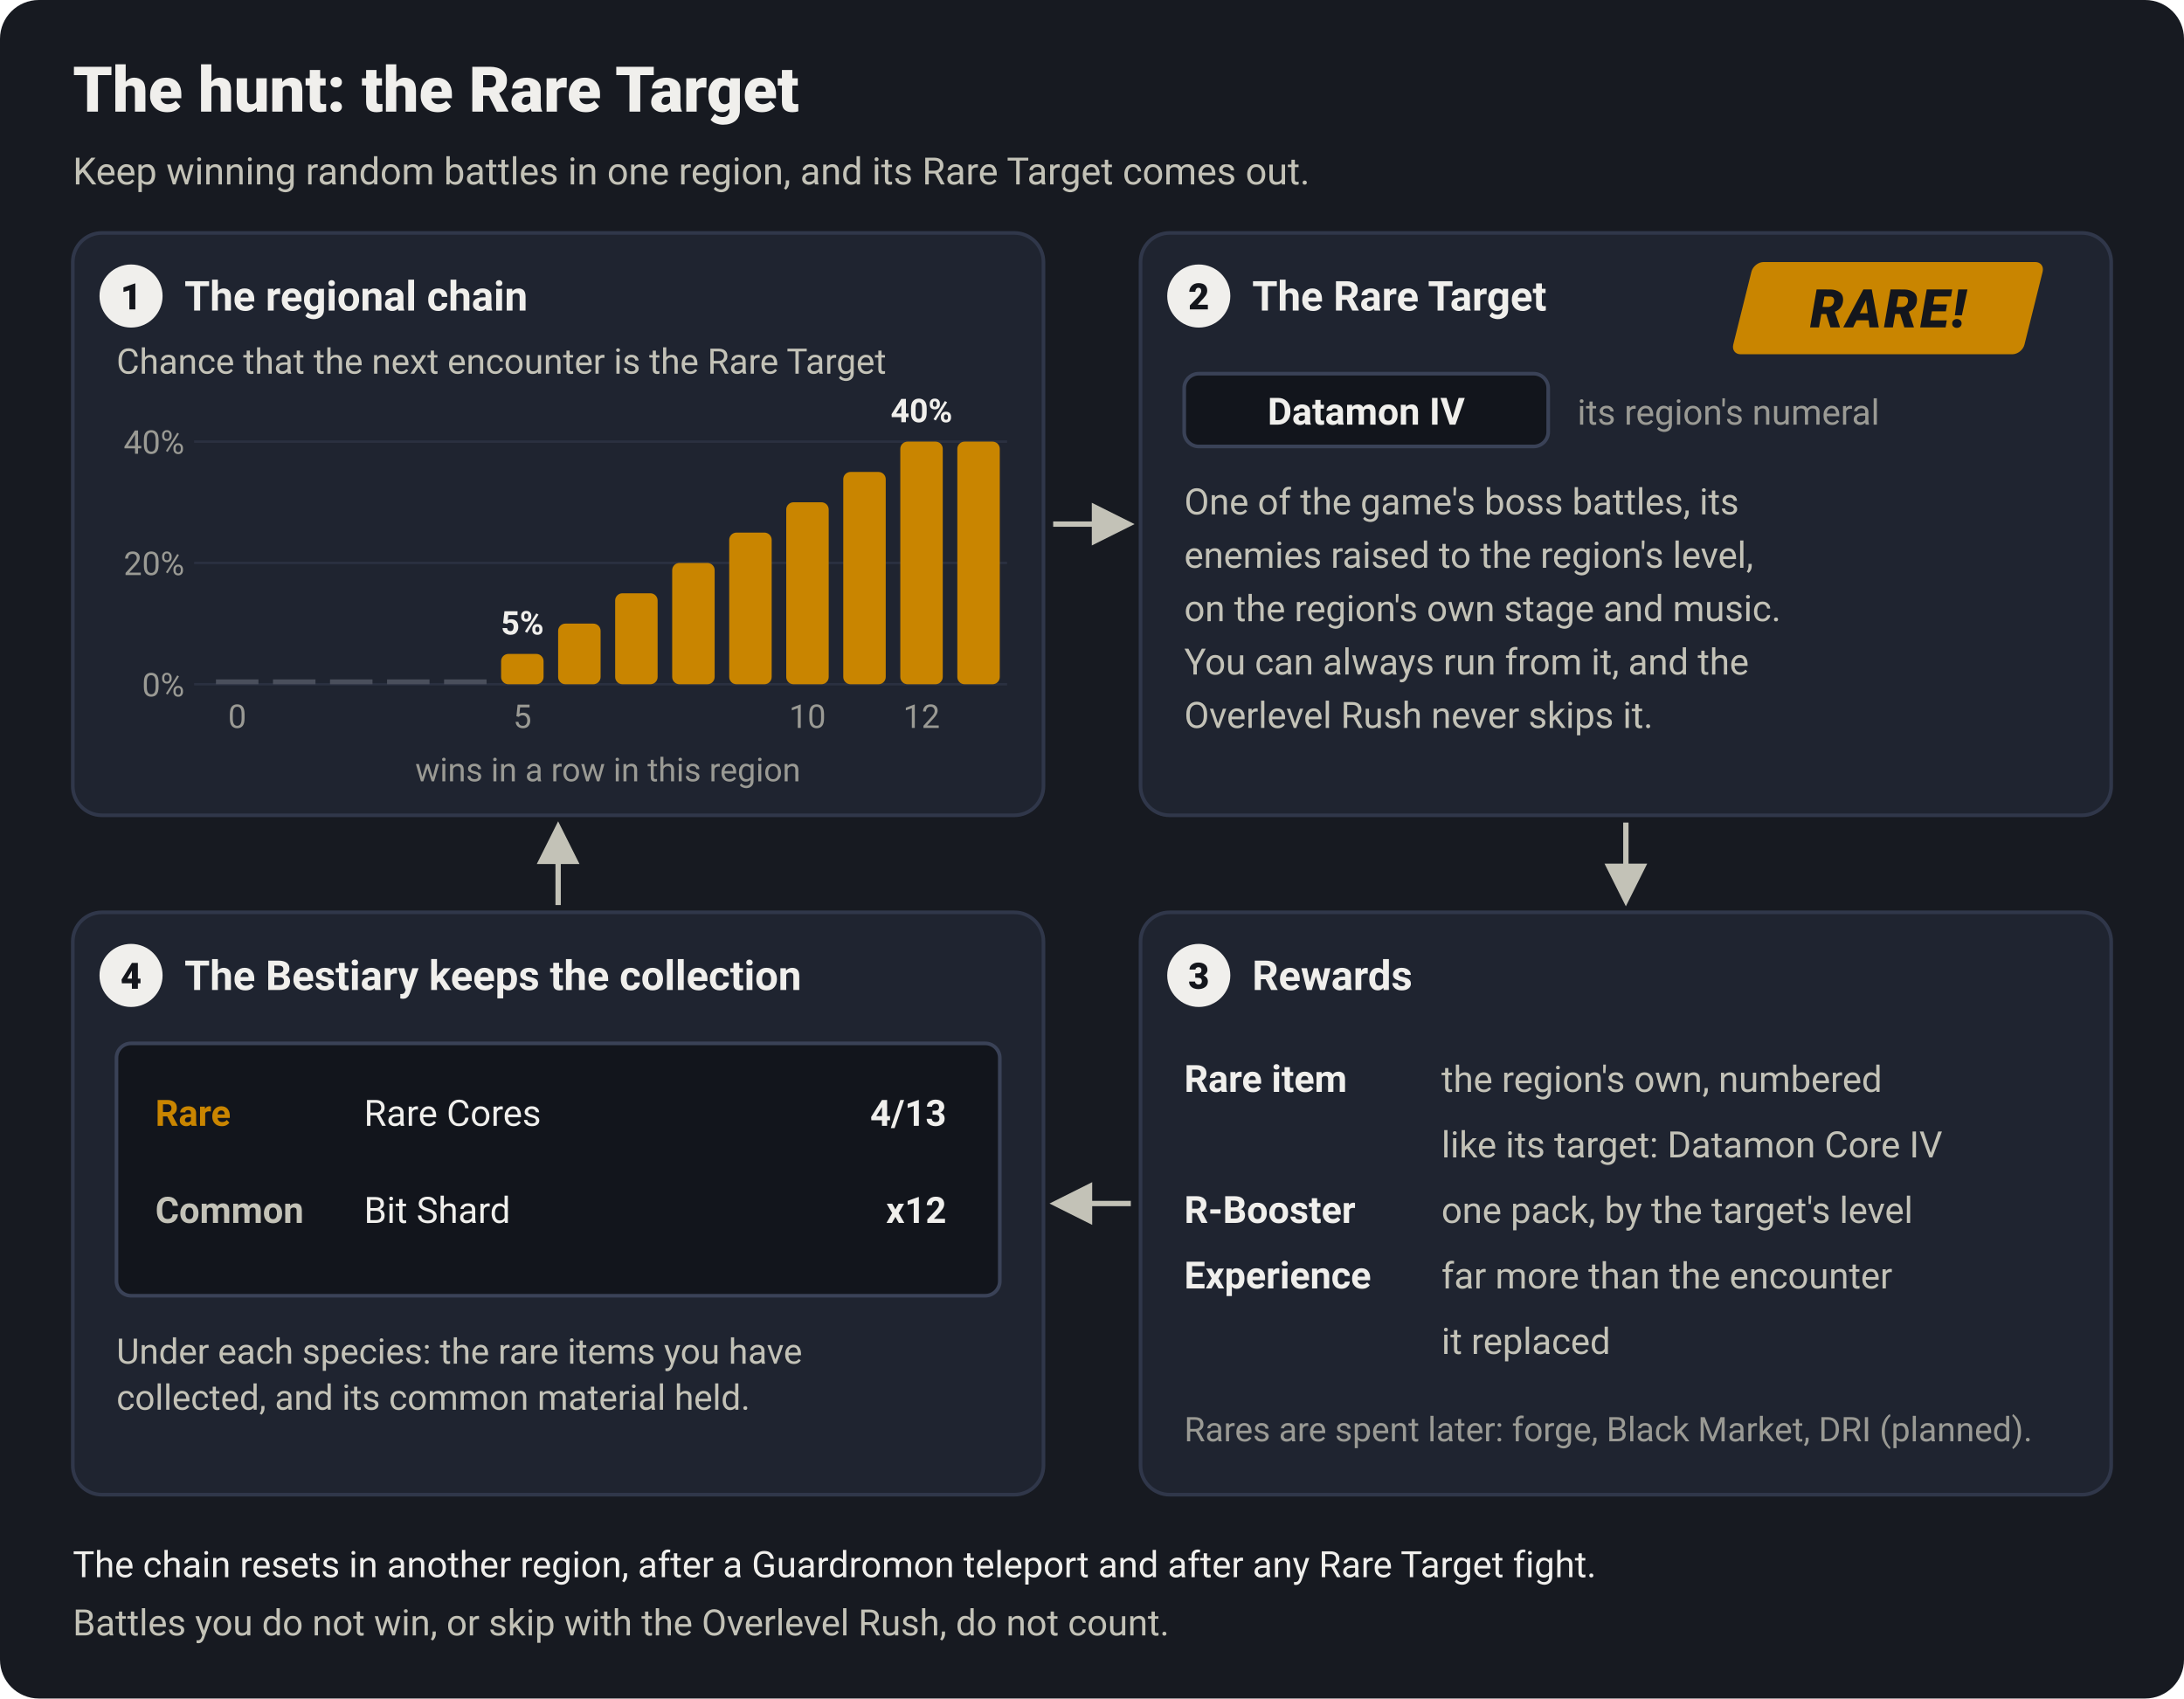
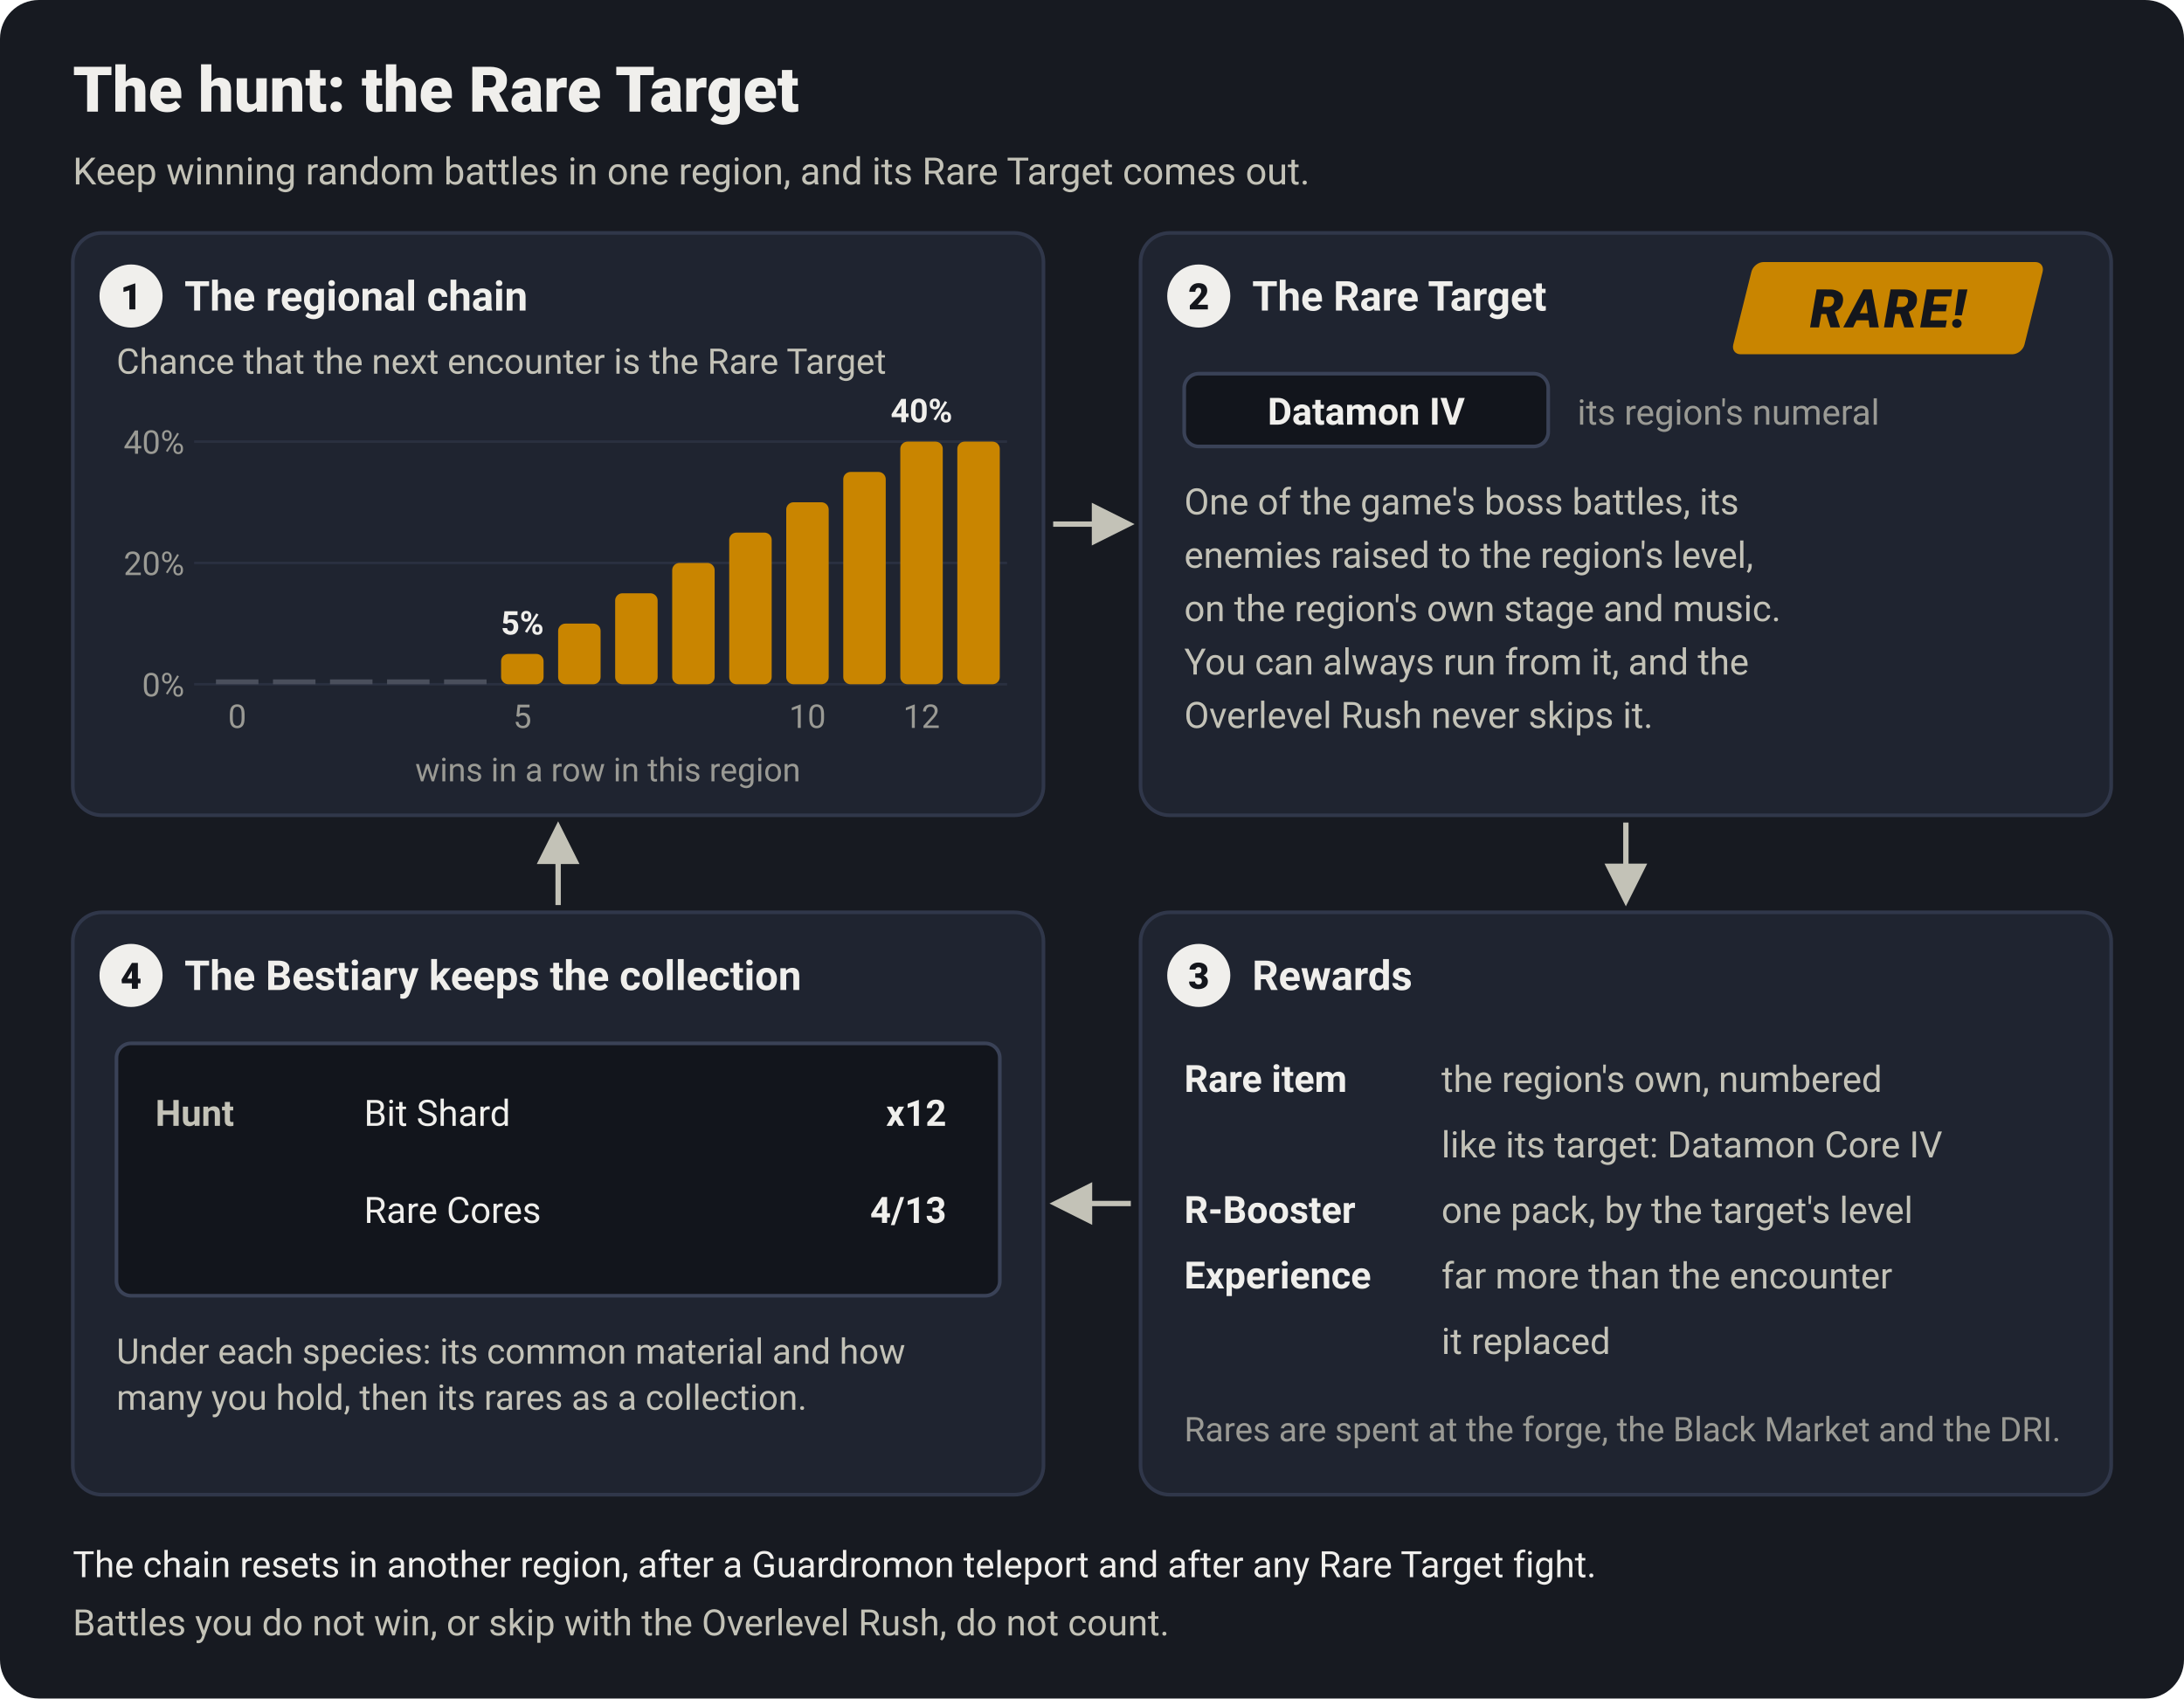
<svg xmlns="http://www.w3.org/2000/svg" width="900" height="700" viewBox="0 0 900 700" role="img" aria-labelledby="title desc">
  <defs>
    <style>text{font-family:-apple-system,BlinkMacSystemFont,"Segoe UI",Roboto,"Helvetica Neue",Arial,"Noto Sans","Liberation Sans",sans-serif}</style>
    <symbol id="i-fire" viewBox="-16 -16 32 32">
      <path fill="currentColor" d="M0,-15 C5,-8 11,-3 10,5 C9.5,11 5,15 0,15 C-5,15 -10,11 -10,5 C-10,-1 -6,-4 -4,-9 C-2,-4 0,-2 2,-1 C4,-6 3,-10 0,-15 Z" />
    </symbol>
    <symbol id="i-water" viewBox="-16 -16 32 32">
      <path fill="currentColor" d="M0,-15 C5,-7 10,-1 10,5 A10,10 0 0 1 -10,5 C-10,-1 -5,-7 0,-15 Z" />
    </symbol>
    <symbol id="i-ice" viewBox="-16 -16 32 32">
      <g stroke="currentColor" stroke-width="2.6" stroke-linecap="round" fill="none">
        <path transform="rotate(0)" d="M0,0 V-14 M-4,-12 L0,-8 L4,-12" />
        <path transform="rotate(60)" d="M0,0 V-14 M-4,-12 L0,-8 L4,-12" />
        <path transform="rotate(120)" d="M0,0 V-14 M-4,-12 L0,-8 L4,-12" />
        <path transform="rotate(180)" d="M0,0 V-14 M-4,-12 L0,-8 L4,-12" />
        <path transform="rotate(240)" d="M0,0 V-14 M-4,-12 L0,-8 L4,-12" />
        <path transform="rotate(300)" d="M0,0 V-14 M-4,-12 L0,-8 L4,-12" />
      </g>
    </symbol>
    <symbol id="i-wind" viewBox="-16 -16 32 32">
      <g stroke="currentColor" stroke-width="2.8" stroke-linecap="round" fill="none">
        <path d="M-14,-5 H4 C9,-5 10,-12 5,-12 C2,-12 1,-9 2,-8" />
        <path d="M-14,2 H9 C14,2 14,9 9,9 C6,9 5,6 6,5" />
        <path d="M-11,9 H-1" />
      </g>
    </symbol>
    <symbol id="i-thunder" viewBox="-16 -16 32 32">
      <path fill="currentColor" d="M4,-15 L-9,2 H-1 L-4,15 L9,-3 H1 Z" />
    </symbol>
    <symbol id="i-machine" viewBox="-16 -16 32 32">
      <circle r="11" fill="none" stroke="currentColor" stroke-width="5" stroke-dasharray="4.32 4.32" />
      <path fill="currentColor" fill-rule="evenodd" d="M9,0 A9,9 0 1 0 -9,0 A9,9 0 1 0 9,0 Z M3.5,0 A3.5,3.5 0 1 1 -3.5,0 A3.5,3.5 0 1 1 3.5,0 Z" />
    </symbol>
    <symbol id="i-dark" viewBox="-16 -16 32 32">
      <path fill="currentColor" d="M0.00,-15.00 L3.64,-5.02 L14.27,-4.64 L5.90,1.92 L8.82,12.14 L0.00,6.20 L-8.82,12.14 L-5.90,1.92 L-14.27,-4.64 L-3.64,-5.02 Z" />
    </symbol>
    <pattern id="hatch" width="7" height="7" patternUnits="userSpaceOnUse" patternTransform="rotate(45)">
      <rect width="7" height="7" fill="#9085e9" fill-opacity="0.28" />
      <rect width="3" height="7" fill="#9085e9" />
    </pattern>
    <linearGradient id="ladder" x1="0" x2="1">
      <stop offset="0" stop-color="#8f8e88" />
      <stop offset="1" stop-color="#c98500" />
    </linearGradient>
    <marker id="arrow" viewBox="0 0 10 10" refX="8" refY="5" markerWidth="8" markerHeight="8" orient="auto-start-reverse">
      <path d="M0,0 L10,5 L0,10 Z" fill="#c3c2b7" />
    </marker>
  </defs>
  <rect width="900" height="700" rx="16" fill="#171a21" />
  <text x="30" y="46" font-size="26" fill="#f0efec" font-weight="800">The hunt: the Rare Target</text>
  <text x="30" y="76" font-size="15.5" fill="#c3c2b7">Keep winning random battles in one region, and its Rare Target comes out.</text>
  <rect x="30" y="96" width="400" height="240" rx="12" fill="#1f2430" stroke="#30374a" stroke-width="1.5" />
  <circle cx="54" cy="122" r="13" fill="#f0efec" />
  <text x="54" y="127.5" font-size="15" fill="#14161c" font-weight="800" text-anchor="middle">1</text>
  <text x="76" y="128" font-size="17" fill="#f0efec" font-weight="700">The regional chain</text>
  <text x="48" y="154" font-size="14.5" fill="#c3c2b7">Chance that the next encounter is the Rare Target</text>
  <line x1="80" y1="282.0" x2="415.0" y2="282.0" stroke="#2a3040" stroke-width="1" />
  <text x="76" y="287.0" font-size="13.5" fill="#9a9a94" text-anchor="end">0%</text>
  <line x1="80" y1="232.0" x2="415.0" y2="232.0" stroke="#2a3040" stroke-width="1" />
  <text x="76" y="237.0" font-size="13.5" fill="#9a9a94" text-anchor="end">20%</text>
  <line x1="80" y1="182.0" x2="415.0" y2="182.0" stroke="#2a3040" stroke-width="1" />
  <text x="76" y="187.0" font-size="13.5" fill="#9a9a94" text-anchor="end">40%</text>
  <rect x="89.0" y="280" width="17.5" height="2" fill="#4a4f5c" />
  <text x="97.75" y="300" font-size="13.5" fill="#9a9a94" text-anchor="middle">0</text>
  <rect x="112.5" y="280" width="17.5" height="2" fill="#4a4f5c" />
  <rect x="136.0" y="280" width="17.5" height="2" fill="#4a4f5c" />
  <rect x="159.5" y="280" width="17.5" height="2" fill="#4a4f5c" />
  <rect x="183.0" y="280" width="17.5" height="2" fill="#4a4f5c" />
  <rect x="206.5" y="269.5" width="17.5" height="12.5" rx="3" fill="#c98500" />
  <text x="215.25" y="300" font-size="13.5" fill="#9a9a94" text-anchor="middle">5</text>
  <rect x="230.0" y="257.0" width="17.5" height="25.0" rx="3" fill="#c98500" />
  <rect x="253.5" y="244.5" width="17.5" height="37.5" rx="3" fill="#c98500" />
  <rect x="277.0" y="232.0" width="17.5" height="50.0" rx="3" fill="#c98500" />
  <rect x="300.5" y="219.5" width="17.5" height="62.5" rx="3" fill="#c98500" />
  <rect x="324.0" y="207.0" width="17.5" height="75.0" rx="3" fill="#c98500" />
  <text x="332.75" y="300" font-size="13.5" fill="#9a9a94" text-anchor="middle">10</text>
  <rect x="347.5" y="194.5" width="17.5" height="87.5" rx="3" fill="#c98500" />
  <rect x="371.0" y="182.0" width="17.5" height="100.0" rx="3" fill="#c98500" />
  <text x="379.75" y="300" font-size="13.5" fill="#9a9a94" text-anchor="middle">12</text>
  <rect x="394.5" y="182.0" width="17.5" height="100.0" rx="3" fill="#c98500" />
  <text x="215.25" y="261.5" font-size="13.5" fill="#f0efec" font-weight="700" text-anchor="middle">5%</text>
  <text x="379.75" y="174.0" font-size="13.5" fill="#f0efec" font-weight="700" text-anchor="middle">40%</text>
  <text x="250.5" y="322" font-size="13.5" fill="#9a9a94" text-anchor="middle">wins in a row in this region</text>
  <rect x="470" y="96" width="400" height="240" rx="12" fill="#1f2430" stroke="#30374a" stroke-width="1.5" />
  <circle cx="494" cy="122" r="13" fill="#f0efec" />
  <text x="494" y="127.5" font-size="15" fill="#14161c" font-weight="800" text-anchor="middle">2</text>
  <text x="516" y="128" font-size="17" fill="#f0efec" font-weight="700">The Rare Target</text>
  <g transform="translate(778.0,127.0) skewX(-14)">
    <rect x="-60.0" y="-19.0" width="120" height="38" rx="4" fill="#c98500" />
  </g>
  <text x="778.0" y="134.92" font-size="22" fill="#14161c" font-weight="800" text-anchor="middle" font-style="italic" letter-spacing="1">RARE!</text>
  <rect x="488" y="154" width="150" height="30" rx="6" fill="#12151c" stroke="#3a4257" stroke-width="1.5" />
  <text x="563" y="175" font-size="15.5" fill="#f0efec" font-weight="700" text-anchor="middle">Datamon IV</text>
  <text x="650" y="175" font-size="14.5" fill="#9a9a94">its region's numeral</text>
  <text x="488" y="212" font-size="15" fill="#c3c2b7">One of the game's boss battles, its</text>
  <text x="488" y="234" font-size="15" fill="#c3c2b7">enemies raised to the region's level,</text>
  <text x="488" y="256" font-size="15" fill="#c3c2b7">on the region's own stage and music.</text>
  <text x="488" y="278" font-size="15" fill="#c3c2b7">You can always run from it, and the</text>
  <text x="488" y="300" font-size="15" fill="#c3c2b7">Overlevel Rush never skips it.</text>
  <rect x="470" y="376" width="400" height="240" rx="12" fill="#1f2430" stroke="#30374a" stroke-width="1.5" />
  <circle cx="494" cy="402" r="13" fill="#f0efec" />
  <text x="494" y="407.5" font-size="15" fill="#14161c" font-weight="800" text-anchor="middle">3</text>
  <text x="516" y="408" font-size="17" fill="#f0efec" font-weight="700">Rewards</text>
  <text x="488" y="450" font-size="15.5" fill="#f0efec" font-weight="700">Rare item</text>
  <text x="594" y="450" font-size="15" fill="#c3c2b7">the region's own, numbered</text>
  <text x="594" y="477" font-size="15" fill="#c3c2b7">like its target: Datamon Core IV</text>
  <text x="488" y="504" font-size="15.5" fill="#f0efec" font-weight="700">R-Booster</text>
  <text x="594" y="504" font-size="15" fill="#c3c2b7">one pack, by the target's level</text>
  <text x="488" y="531" font-size="15.5" fill="#f0efec" font-weight="700">Experience</text>
  <text x="594" y="531" font-size="15" fill="#c3c2b7">far more than the encounter</text>
  <text x="594" y="558" font-size="15" fill="#c3c2b7">it replaced</text>
-   <text x="488" y="594" font-size="14" fill="#9a9a94">Rares are spent later: forge, Black Market, DRI (planned).</text>
+   <text x="488" y="594" font-size="14" fill="#9a9a94">Rares are spent at the forge, the Black Market and the DRI.</text>
  <rect x="30" y="376" width="400" height="240" rx="12" fill="#1f2430" stroke="#30374a" stroke-width="1.5" />
  <circle cx="54" cy="402" r="13" fill="#f0efec" />
  <text x="54" y="407.5" font-size="15" fill="#14161c" font-weight="800" text-anchor="middle">4</text>
  <text x="76" y="408" font-size="17" fill="#f0efec" font-weight="700">The Bestiary keeps the collection</text>
  <rect x="48" y="430" width="364" height="104" rx="6" fill="#12151c" stroke="#3a4257" stroke-width="1.5" />
-   <text x="64" y="464" font-size="15" fill="#c98500" font-weight="700">Rare</text>
-   <text x="150" y="464" font-size="15" fill="#f0efec">Rare Cores</text>
-   <text x="390" y="464" font-size="15" fill="#f0efec" font-weight="700" text-anchor="end">4/13</text>
-   <text x="64" y="504" font-size="15" fill="#c3c2b7" font-weight="700">Common</text>
-   <text x="150" y="504" font-size="15" fill="#f0efec">Bit Shard</text>
-   <text x="390" y="504" font-size="15" fill="#f0efec" font-weight="700" text-anchor="end">x12</text>
-   <text x="48" y="562" font-size="14.5" fill="#c3c2b7">Under each species: the rare items you have</text>
-   <text x="48" y="581" font-size="14.5" fill="#c3c2b7">collected, and its common material held.</text>
+   <text x="64" y="464" font-size="15" fill="#c3c2b7" font-weight="700">Hunt</text>
+   <text x="150" y="464" font-size="15" fill="#f0efec">Bit Shard</text>
+   <text x="390" y="464" font-size="15" fill="#f0efec" font-weight="700" text-anchor="end">x12</text>
+   <text x="150" y="504" font-size="15" fill="#f0efec">Rare Cores</text>
+   <text x="390" y="504" font-size="15" fill="#f0efec" font-weight="700" text-anchor="end">4/13</text>
+   <text x="48" y="562" font-size="14.5" fill="#c3c2b7">Under each species: its common material and how</text>
+   <text x="48" y="581" font-size="14.5" fill="#c3c2b7">many you hold, then its rares as a collection.</text>
  <line x1="434" y1="216" x2="464" y2="216" stroke="#c3c2b7" stroke-width="2.2" marker-end="url(#arrow)" />
  <line x1="670.0" y1="339" x2="670.0" y2="370" stroke="#c3c2b7" stroke-width="2.2" marker-end="url(#arrow)" />
  <line x1="466" y1="496" x2="436" y2="496" stroke="#c3c2b7" stroke-width="2.2" marker-end="url(#arrow)" />
  <line x1="230.0" y1="373" x2="230.0" y2="342" stroke="#c3c2b7" stroke-width="2.2" marker-end="url(#arrow)" />
  <text x="30" y="650" font-size="15" fill="#f0efec">The chain resets in another region, after a Guardromon teleport and after any Rare Target fight.</text>
  <text x="30" y="674" font-size="15" fill="#c3c2b7">Battles you do not win, or skip with the Overlevel Rush, do not count.</text>
</svg>
